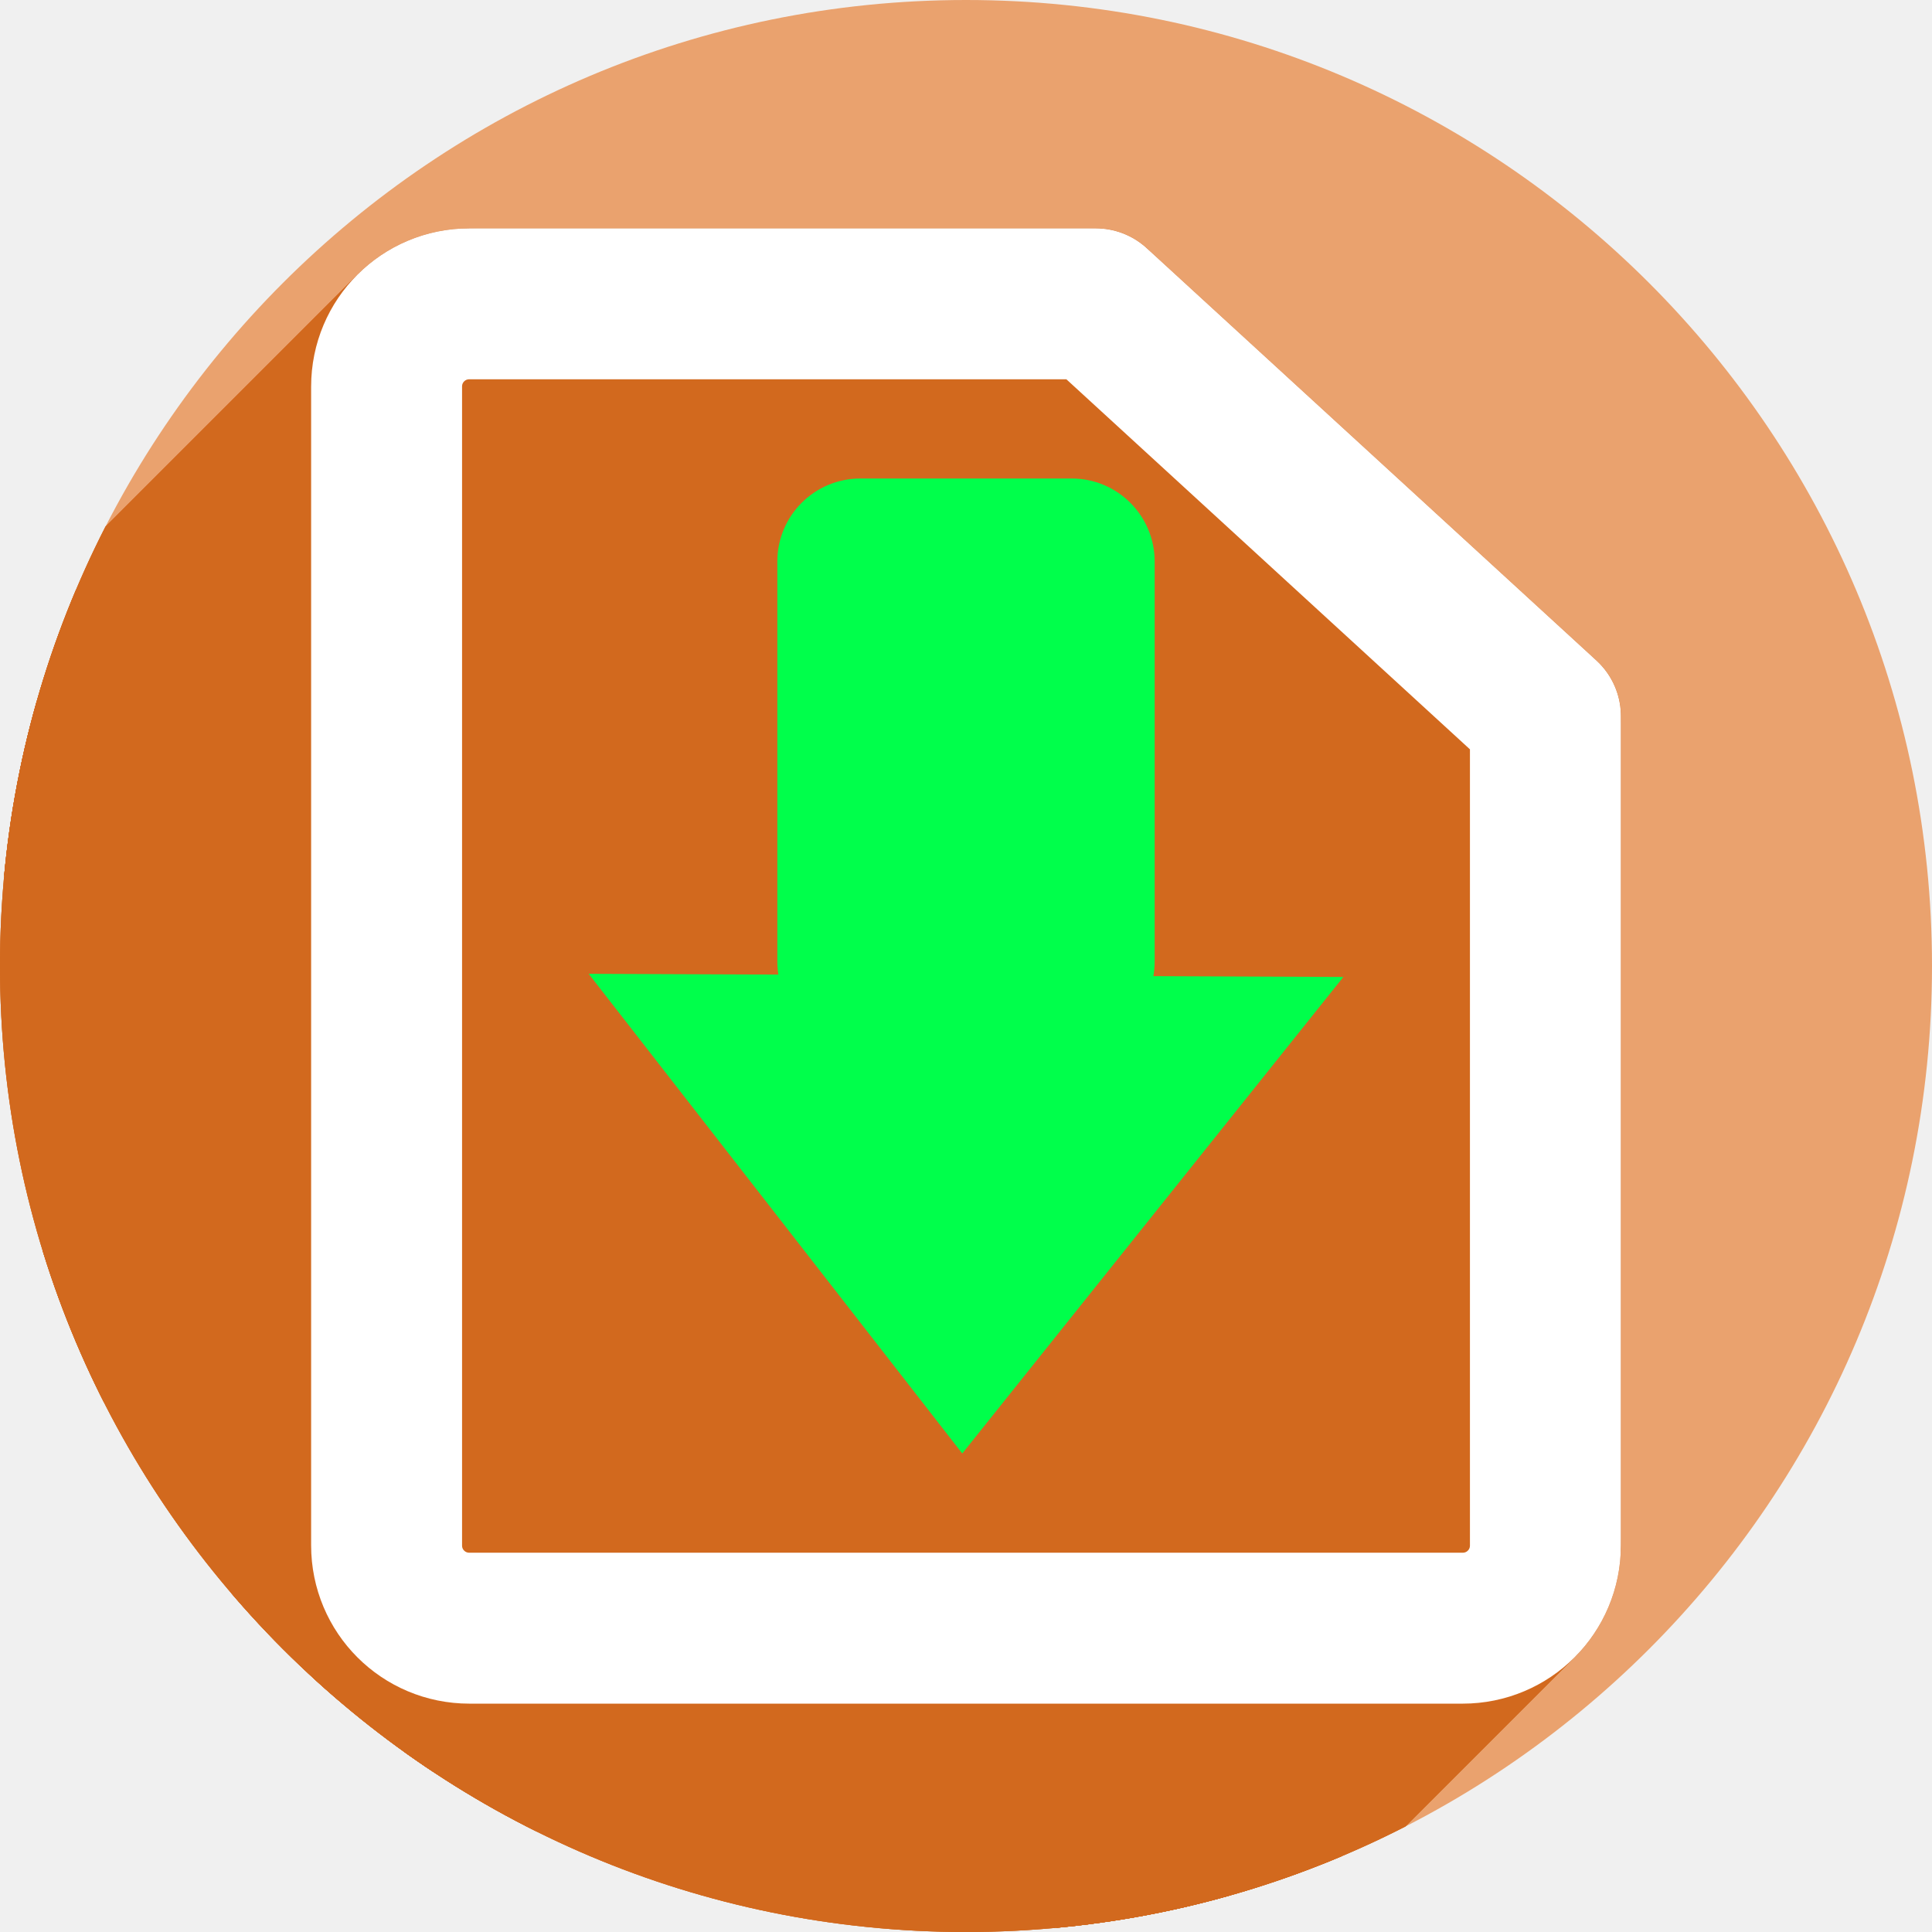
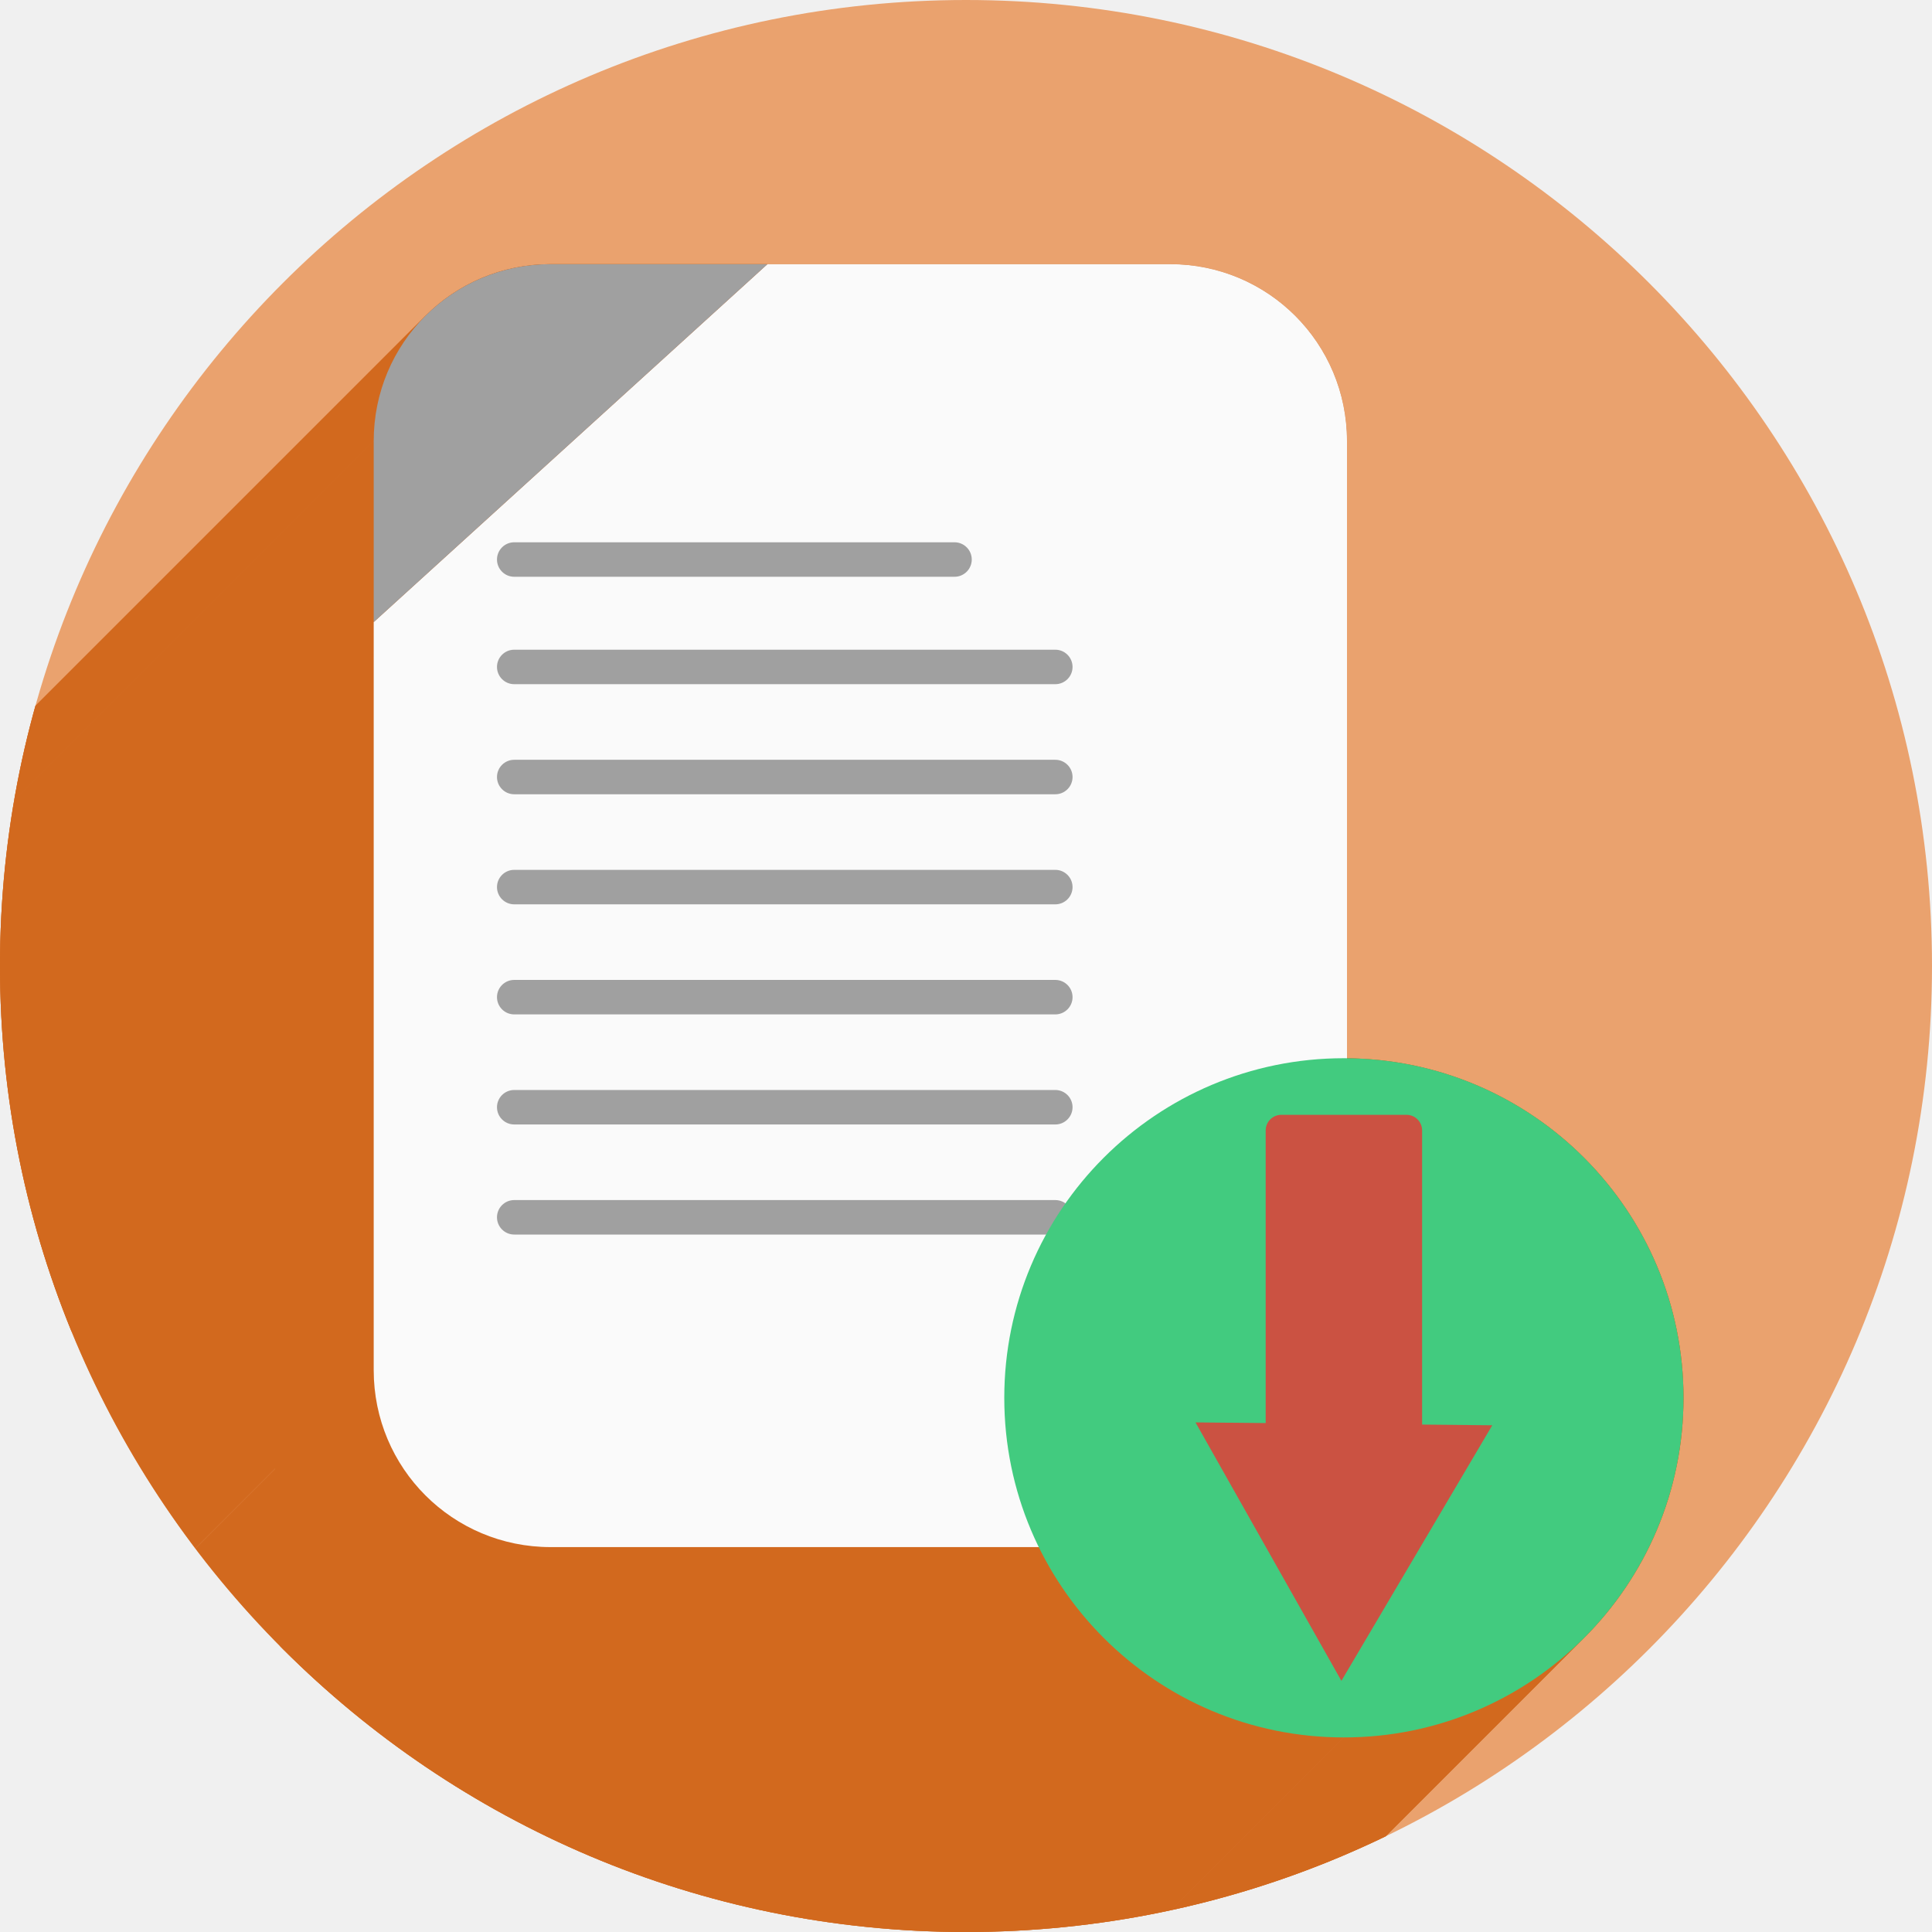
<svg xmlns="http://www.w3.org/2000/svg" version="1.1" id="svg2" viewBox="0 0 256 256" height="256" width="256">
  <defs id="defs4">
    <clipPath clipPathUnits="userSpaceOnUse" id="clipPath4174">
      <circle style="fill:#cc2828;fill-opacity:1;stroke:none;stroke-width:0;stroke-linecap:round;stroke-linejoin:round;stroke-miterlimit:4;stroke-dasharray:none;stroke-opacity:1" id="circle4176" cx="128" cy="924.362" r="128" />
    </clipPath>
    <clipPath clipPathUnits="userSpaceOnUse" id="clipPath4183">
      <circle style="fill:#cc2828;fill-opacity:1;stroke:none;stroke-width:0;stroke-linecap:round;stroke-linejoin:round;stroke-miterlimit:4;stroke-dasharray:none;stroke-opacity:1" id="circle4185" cx="-924.362" cy="128" r="128" transform="matrix(0,-1,1,0,0,0)" />
    </clipPath>
    <clipPath clipPathUnits="userSpaceOnUse" id="clipPath4187">
      <circle style="fill:#cc2828;fill-opacity:1;stroke:none;stroke-width:0;stroke-linecap:round;stroke-linejoin:round;stroke-miterlimit:4;stroke-dasharray:none;stroke-opacity:1" id="circle4189" cx="128" cy="924.362" r="128" />
    </clipPath>
    <clipPath clipPathUnits="userSpaceOnUse" id="clipPath4209">
      <circle style="fill:#cc2828;fill-opacity:1;stroke:none;stroke-width:0;stroke-linecap:round;stroke-linejoin:round;stroke-miterlimit:4;stroke-dasharray:none;stroke-opacity:1" id="circle4211" cx="-924.362" cy="128" r="128" transform="matrix(0,-1,1,0,0,0)" />
    </clipPath>
    <clipPath clipPathUnits="userSpaceOnUse" id="clipPath4213">
      <circle style="fill:#cc2828;fill-opacity:1;stroke:none;stroke-width:0;stroke-linecap:round;stroke-linejoin:round;stroke-miterlimit:4;stroke-dasharray:none;stroke-opacity:1" id="circle4215" cx="128" cy="924.362" r="128" />
    </clipPath>
    <clipPath id="clipPath4381" clipPathUnits="userSpaceOnUse">
      <circle transform="matrix(0.7778034,0.6285076,-0.6285076,0.7778034,0,0)" style="fill:#d83838;fill-opacity:1;stroke:none;stroke-width:0;stroke-linecap:round;stroke-linejoin:round;stroke-miterlimit:4;stroke-dasharray:none;stroke-opacity:1" id="circle4383" cx="686.505" cy="640.498" r="128" />
    </clipPath>
    <clipPath id="clipPath4857" clipPathUnits="userSpaceOnUse">
      <circle style="fill:#68bdff;fill-opacity:1;stroke:none;stroke-width:0;stroke-linecap:round;stroke-linejoin:round;stroke-miterlimit:4;stroke-dasharray:none;stroke-opacity:1" id="circle4859" cx="128" cy="924.362" r="128" />
    </clipPath>
    <clipPath id="clipPath5081" clipPathUnits="userSpaceOnUse">
      <circle transform="scale(-1,1)" r="128" cy="924.362" cx="-127.95" id="circle5083" style="fill:#68bdff;fill-opacity:1;stroke:none;stroke-width:0;stroke-linecap:round;stroke-linejoin:round;stroke-miterlimit:4;stroke-dasharray:none;stroke-opacity:1" />
    </clipPath>
    <clipPath id="clipPath5081-7" clipPathUnits="userSpaceOnUse">
      <circle transform="scale(-1,1)" r="128" cy="924.362" cx="-127.95" id="circle5083-5" style="fill:#68bdff;fill-opacity:1;stroke:none;stroke-width:0;stroke-linecap:round;stroke-linejoin:round;stroke-miterlimit:4;stroke-dasharray:none;stroke-opacity:1" />
    </clipPath>
    <clipPath clipPathUnits="userSpaceOnUse" id="clipPath4286">
      <circle style="fill:#ff7b68;fill-opacity:1;stroke:none;stroke-width:0;stroke-linecap:round;stroke-linejoin:round;stroke-miterlimit:4;stroke-dasharray:none;stroke-opacity:1" id="circle4288" cx="125" cy="927.362" r="128" />
    </clipPath>
    <clipPath id="clipPath4298" clipPathUnits="userSpaceOnUse">
      <circle r="128" cy="924.362" cx="128" id="circle4300" style="fill:#df241d;fill-opacity:1;stroke:none;stroke-width:71;stroke-linecap:butt;stroke-miterlimit:4;stroke-dasharray:none;stroke-opacity:1" />
    </clipPath>
    <clipPath clipPathUnits="userSpaceOnUse" id="clipPath4292">
      <circle r="128" cy="128" cx="-920.639" id="circle4294" style="fill:#df241d;fill-opacity:1;stroke:none;stroke-width:71;stroke-linecap:butt;stroke-miterlimit:4;stroke-dasharray:none;stroke-opacity:1" transform="matrix(0,-1,1,0,0,0)" />
    </clipPath>
    <clipPath id="clipPath4753" clipPathUnits="userSpaceOnUse">
      <circle transform="matrix(0.7748521,-0.6321425,0.6321425,0.7748521,0,0)" r="120.958" cy="798.667" cx="-486.263" id="circle4755" style="fill:#1f9c4a;fill-opacity:1;stroke:none;stroke-width:71;stroke-linecap:butt;stroke-miterlimit:4;stroke-dasharray:none;stroke-opacity:1" />
    </clipPath>
    <clipPath id="clipPath4774" clipPathUnits="userSpaceOnUse">
      <circle transform="matrix(-0.8168822,0.5768045,0.5768045,0.8168822,0,0)" r="120.958" cy="385.718" cx="850.091" id="circle4776" style="fill:#1f9c4a;fill-opacity:1;stroke:none;stroke-width:71;stroke-linecap:butt;stroke-miterlimit:4;stroke-dasharray:none;stroke-opacity:1" />
    </clipPath>
    <clipPath id="clipPath4780" clipPathUnits="userSpaceOnUse">
      <circle transform="matrix(-0.8168822,0.5768045,0.5768045,0.8168822,0,0)" r="120.958" cy="385.718" cx="850.091" id="circle4782" style="fill:#1f9c4a;fill-opacity:1;stroke:none;stroke-width:71;stroke-linecap:butt;stroke-miterlimit:4;stroke-dasharray:none;stroke-opacity:1" />
    </clipPath>
    <clipPath id="clipPath5092" clipPathUnits="userSpaceOnUse">
      <path style="opacity:0.91;fill:#38bae1;fill-opacity:1;stroke:none;stroke-width:0;stroke-linecap:round;stroke-linejoin:round;stroke-miterlimit:4;stroke-dasharray:none;stroke-opacity:1;filter:url(#filter4298)" d="m 10.421,864.272 42.535,-0.091 21.267,-0.046 c 7.245,-0.015 14.491,-0.03 21.736,-0.046 8.395,-10.588 10.292,-15.477 14.085,-17.717 3.793,-2.24 9.482,-1.832 25.46,-1.827 23.366,-0.007 109.606,-0.678 109.606,-0.678 l -0.088,12.152 -0.088,12.152 -0.088,12.152 -0.088,12.152 -0.088,12.152 -0.088,12.152 -0.088,12.152 -0.088,12.152 -0.088,12.152 -0.088,12.152 -0.088,12.152 -0.088,12.152 -0.088,12.152 -0.088,12.152 c 0,0 0.594,8.159 -0.088,12.152 -0.582,3.408 -0.78,7.518 -3.37,9.807 -2.831,2.503 -7.334,1.952 -11.093,2.344 -4.766,0.498 -14.375,0 -14.375,0 l -14.375,0 -14.375,0 -14.375,0 -14.375,0 -14.375,0 -14.375,0 -14.375,0 -14.375,0 -14.375,0 c 0,0 -9.583,0 -14.375,0 -4.792,0 -9.583,0 -14.375,0 -4.792,0 -9.501,0.094 -14.375,0 -4.874,-0.093 -10.854,0.062 -15.031,-0.571 -4.177,-0.633 -7.7,-0.558 -9.968,-2.711 -2.269,-2.154 -2.216,-4.499 -2.972,-7.595 -0.756,-3.095 -0.957,-7.246 -1.189,-10.877 -0.232,-3.631 -0.137,-7.251 -0.205,-10.877 -0.068,-3.626 -0.137,-7.251 -0.205,-10.877 -0.068,-3.626 -0.137,-7.251 -0.205,-10.877 -0.068,-3.626 -0.137,-7.251 -0.205,-10.877 -0.068,-3.626 -0.205,-10.877 -0.205,-10.877 L 12.062,951.284 11.857,940.408 11.652,929.531 11.447,918.655 11.242,907.778 11.037,896.902 10.832,886.025 10.627,875.148 Z" id="path5094" transform="matrix(1.231534,0,0,1.060896,-109.2427,-939.3781)" />
    </clipPath>
    <filter style="color-interpolation-filters:sRGB" id="filter4298">
      <feFlood flood-opacity="0.498" flood-color="rgb(0,0,0)" result="flood" id="feFlood4300" />
      <feComposite in="flood" in2="SourceGraphic" operator="in" result="composite1" id="feComposite4302" />
      <feGaussianBlur in="composite1" stdDeviation="1.6" result="blur" id="feGaussianBlur4304" />
      <feOffset dx="-2.77556e-17" dy="-7.7" result="offset" id="feOffset4306" />
      <feComposite in="SourceGraphic" in2="offset" operator="over" result="composite2" id="feComposite4308" />
    </filter>
    <clipPath id="clipPath4270" clipPathUnits="userSpaceOnUse">
      <path style="opacity:0.91;fill:#38bae1;fill-opacity:1;stroke:#38bae1;stroke-width:0;stroke-linecap:round;stroke-linejoin:round;stroke-miterlimit:4;stroke-dasharray:none;stroke-opacity:0;filter:url(#filter4298)" d="m 10.421,864.272 42.535,-0.091 21.267,-0.046 c 7.245,-0.015 14.491,-0.03 21.736,-0.046 8.395,-10.588 10.292,-15.477 14.085,-17.717 3.793,-2.24 9.482,-1.832 25.46,-1.827 23.366,-0.007 109.606,-0.678 109.606,-0.678 l -0.088,12.152 -0.088,12.152 -0.088,12.152 -0.088,12.152 -0.088,12.152 -0.088,12.152 -0.088,12.152 -0.088,12.152 -0.088,12.152 -0.088,12.152 -0.088,12.152 -0.088,12.152 -0.088,12.152 -0.088,12.152 c 0,0 0.594,8.159 -0.088,12.152 -0.582,3.408 -0.78,7.518 -3.37,9.807 -2.831,2.503 -7.334,1.952 -11.093,2.344 -4.766,0.498 -14.375,0 -14.375,0 l -14.375,0 -14.375,0 -14.375,0 -14.375,0 -14.375,0 -14.375,0 -14.375,0 -14.375,0 -14.375,0 c 0,0 -9.583,0 -14.375,0 -4.792,0 -9.583,0 -14.375,0 -4.792,0 -9.501,0.094 -14.375,0 -4.874,-0.093 -10.854,0.062 -15.031,-0.571 -4.177,-0.633 -7.7,-0.558 -9.968,-2.711 -2.269,-2.154 -2.216,-4.499 -2.972,-7.595 -0.756,-3.095 -0.957,-7.246 -1.189,-10.877 -0.232,-3.631 -0.137,-7.251 -0.205,-10.877 -0.068,-3.626 -0.137,-7.251 -0.205,-10.877 -0.068,-3.626 -0.137,-7.251 -0.205,-10.877 -0.068,-3.626 -0.137,-7.251 -0.205,-10.877 -0.068,-3.626 -0.205,-10.877 -0.205,-10.877 L 12.062,951.284 11.857,940.408 11.652,929.531 11.447,918.655 11.242,907.778 11.037,896.902 10.832,886.025 10.627,875.148 Z" id="path4272" transform="matrix(1.011004,0,0,0.8709223,-1.405919,107.8962)" />
    </clipPath>
    <clipPath id="clipPath5671" clipPathUnits="userSpaceOnUse">
      <circle style="opacity:1;fill:#747474;fill-opacity:1;stroke:none;stroke-width:3.5;stroke-linecap:round;stroke-linejoin:round;stroke-miterlimit:4;stroke-dasharray:none;stroke-opacity:1" id="circle5673" cx="128" cy="924.362" r="128" />
    </clipPath>
    <clipPath id="clipPath6449" clipPathUnits="userSpaceOnUse">
      <path style="opacity:0.935;fill:#38bae1;fill-opacity:1;stroke:none;stroke-width:0;stroke-linecap:round;stroke-linejoin:round;stroke-miterlimit:4;stroke-dasharray:none;stroke-opacity:1;filter:url(#filter4298)" d="m 10.421,864.272 42.535,-0.091 21.267,-0.046 c 7.245,-0.015 14.491,-0.03 21.736,-0.046 8.395,-10.588 10.292,-15.477 14.085,-17.717 3.793,-2.24 9.482,-1.832 25.46,-1.827 23.366,-0.007 109.606,-0.678 109.606,-0.678 l -0.088,12.152 -0.088,12.152 -0.088,12.152 -0.088,12.152 -0.088,12.152 -0.088,12.152 -0.088,12.152 -0.088,12.152 -0.088,12.152 -0.088,12.152 -0.088,12.152 -0.088,12.152 -0.088,12.152 -0.088,12.152 c 0,0 0.594,8.159 -0.088,12.152 -0.582,3.408 -0.78,7.518 -3.37,9.807 -2.831,2.503 -7.334,1.952 -11.093,2.344 -4.766,0.498 -14.375,0 -14.375,0 l -14.375,0 -14.375,0 -14.375,0 -14.375,0 -14.375,0 -14.375,0 -14.375,0 -14.375,0 -14.375,0 c 0,0 -9.583,0 -14.375,0 -4.792,0 -9.583,0 -14.375,0 -4.792,0 -9.501,0.094 -14.375,0 -4.874,-0.093 -10.854,0.062 -15.031,-0.571 -4.177,-0.633 -7.7,-0.558 -9.968,-2.711 -2.269,-2.154 -2.216,-4.499 -2.972,-7.595 -0.756,-3.095 -0.957,-7.246 -1.189,-10.877 -0.232,-3.631 -0.137,-7.251 -0.205,-10.877 -0.068,-3.626 -0.137,-7.251 -0.205,-10.877 -0.068,-3.626 -0.137,-7.251 -0.205,-10.877 -0.068,-3.626 -0.137,-7.251 -0.205,-10.877 -0.068,-3.626 -0.205,-10.877 -0.205,-10.877 L 12.062,951.284 11.857,940.408 11.652,929.531 11.447,918.655 11.242,907.778 11.037,896.902 10.832,886.025 10.627,875.148 Z" id="path6451" transform="matrix(1.011004,0,0,0.8709223,25.15789,106.0695)" />
    </clipPath>
    <clipPath id="clipPath6537" clipPathUnits="userSpaceOnUse">
      <circle style="opacity:1;fill:#dedede;fill-opacity:1;stroke:none;stroke-width:3.5;stroke-linecap:round;stroke-linejoin:round;stroke-miterlimit:4;stroke-dasharray:none;stroke-opacity:1" id="circle6539" cx="128" cy="924.362" r="128" />
    </clipPath>
    <clipPath clipPathUnits="userSpaceOnUse" id="clipPath4361">
      <circle style="opacity:1;fill:#eaa26e;fill-opacity:1;stroke:none;stroke-width:3.5;stroke-linecap:round;stroke-linejoin:round;stroke-miterlimit:4;stroke-dasharray:none;stroke-opacity:1" id="circle4363" cx="128" cy="924.362" r="128" />
    </clipPath>
+     <clipPath clipPathUnits="userSpaceOnUse" id="clipPath1090">
+       <circle r="128" cy="128" cx="128" id="circle1092" style="opacity:1;fill:#eaa26e;fill-opacity:1;stroke:none;stroke-width:3.5;stroke-linecap:round;stroke-linejoin:round;stroke-miterlimit:4;stroke-dasharray:none;stroke-opacity:1" />
+     </clipPath>
  </defs>
  <g transform="translate(0,-796.3622)" id="layer1">
    <circle r="128" cy="924.362" cx="128" id="path5667" style="opacity:1;fill:#eaa26e;fill-opacity:1;stroke:none;stroke-width:3.5;stroke-linecap:round;stroke-linejoin:round;stroke-miterlimit:4;stroke-dasharray:none;stroke-opacity:1" />
    <ellipse style="fill:none;fill-opacity:1;stroke:none;stroke-width:71;stroke-linecap:butt;stroke-miterlimit:4;stroke-dasharray:none;stroke-opacity:1" id="path4172" cx="27.5" cy="837.362" rx="17.5" ry="20" />
    <rect style="opacity:1;fill:none;fill-opacity:1;stroke:none;stroke-width:20;stroke-linecap:round;stroke-linejoin:round;stroke-miterlimit:4;stroke-dasharray:none;stroke-opacity:1" id="rect4193" width="45" height="65" x="100" y="817.362" />
-     <g id="g4258" style="fill:#d2691e;fill-opacity:1;stroke:#d2691e;stroke-opacity:1" clip-path="url(#clipPath4361)">
-       <g id="g4260" style="opacity:1;fill:#d2691e;fill-opacity:1;stroke:#d2691e;stroke-width:20;stroke-linecap:round;stroke-linejoin:round;stroke-miterlimit:4;stroke-dasharray:none;stroke-opacity:1">
-         <path id="path4262" d="M62.194 836.62L145.191 836.62L-208.362 1190.174L-291.36 1190.174Z" style="fill:#d2691e;fill-opacity:1;stroke:#d2691e;stroke-opacity:1" />
-         <path id="path4264" d="M145.191 836.62L204.774 891.254L-148.779 1244.808L-208.362 1190.174Z" style="fill:#d2691e;fill-opacity:1;stroke:#d2691e;stroke-opacity:1" />
-         <path id="path4266" d="M204.774 891.254L204.774 1001.136L-148.779 1354.69L-148.779 1244.808Z" style="fill:#d2691e;fill-opacity:1;stroke:#d2691e;stroke-opacity:1" />
-         <path id="path4268" d="M204.774 1001.136C204.774 1004.174 203.551 1006.916 201.569 1008.899L-151.985 1362.452C-150.002 1360.47 -148.779 1357.728 -148.779 1354.69Z" style="fill:#d2691e;fill-opacity:1;stroke:#d2691e;stroke-opacity:1" />
-         <path id="path4270" d="M201.569 1008.899C199.586 1010.881 196.845 1012.104 193.806 1012.104L-159.747 1365.657C-156.709 1365.657 -153.967 1364.435 -151.985 1362.452Z" style="fill:#d2691e;fill-opacity:1;stroke:#d2691e;stroke-opacity:1" />
-         <path id="path4273" d="M193.806 1012.104L62.194 1012.104L-291.36 1365.657L-159.747 1365.657Z" style="fill:#d2691e;fill-opacity:1;stroke:#d2691e;stroke-opacity:1" />
-         <path id="path4275" d="M62.194 1012.104C56.117 1012.104 51.226 1007.212 51.226 1001.136L-302.328 1354.69C-302.328 1360.766 -297.436 1365.657 -291.36 1365.657Z" style="fill:#d2691e;fill-opacity:1;stroke:#d2691e;stroke-opacity:1" />
-         <path id="path4277" d="M51.226 1001.136L51.226 847.588L-302.328 1201.141L-302.328 1354.69Z" style="fill:#d2691e;fill-opacity:1;stroke:#d2691e;stroke-opacity:1" />
-         <path id="path4279" d="M51.226 847.588C51.226 844.55 52.449 841.808 54.431 839.826L-299.122 1193.379C-301.105 1195.361 -302.328 1198.103 -302.328 1201.141Z" style="fill:#d2691e;fill-opacity:1;stroke:#d2691e;stroke-opacity:1" />
-         <path id="path4281" d="M54.431 839.826C56.414 837.843 59.155 836.62 62.194 836.62L-291.36 1190.174C-294.398 1190.174 -297.14 1191.396 -299.122 1193.379Z" style="fill:#d2691e;fill-opacity:1;stroke:#d2691e;stroke-opacity:1" />
+     <g transform="translate(0,796.3621)" id="g994" clip-path="url(#clipPath1090)" style="fill:#d2691e;fill-opacity:1">
+       <g id="g991" style="fill:#d2691e;fill-opacity:1;stroke:none;stroke-width:1.172;stroke-opacity:1">
+         <path id="path963" d="m 72.965,35 c -6.495,0 -12.356,2.614 -16.594,6.852 L -85.051,183.274 c 4.238,-4.238 10.099,-6.852 16.594,-6.852 z" style="fill:#d2691e;fill-opacity:1" />
+         <path id="path965" d="m 56.371,41.852 c -4.239,4.239 -6.853,10.101 -6.853,16.597 L -91.904,199.871 c 0,-6.496 2.615,-12.358 6.853,-16.597 z" style="fill:#d2691e;fill-opacity:1" />
+         <path id="path967" d="M 49.518,58.449 V 82.43 L -91.904,223.851 v -23.98 z" style="fill:#d2691e;fill-opacity:1" />
+         <path id="path969" d="M 49.518,82.43 V 181.551 L -91.904,322.972 v -99.121 z" style="fill:#d2691e;fill-opacity:1" />
+         <path id="path971" d="M 49.518,181.551 C 49.518,194.541 59.975,205 72.965,205 L -68.457,346.421 c -12.99,0 -23.447,-10.459 -23.447,-23.449 z" style="fill:#d2691e;fill-opacity:1" />
+         <path id="path973" d="M 72.965,205 H 139.34 L -2.082,346.421 H -68.457 Z" style="fill:#d2691e;fill-opacity:1" />
+         <path id="path975" d="m 139.34,205 c 5.427,12.828 17.75,23.053 38.732,25.221 L 36.651,371.642 C 15.668,369.474 3.346,359.25 -2.082,346.421 Z" style="fill:#d2691e;fill-opacity:1" />
+         <path id="path977" d="m 178.072,230.221 c 12.426,0 23.676,-5.037 31.82,-13.18 L 68.471,358.462 c -8.143,8.143 -19.393,13.18 -31.82,13.18 z" style="fill:#d2691e;fill-opacity:1" />
+         <path id="path979" d="m 209.892,217.041 c 8.143,-8.143 13.18,-19.393 13.18,-31.82 L 81.651,326.642 c -1e-5,12.426 -5.037,23.676 -13.18,31.82 z" style="fill:#d2691e;fill-opacity:1" />
+         <path id="path981" d="m 223.072,185.221 c 0,-24.715 -19.927,-44.769 -44.59,-44.99 L 37.061,281.652 c 24.663,0.221 44.59,20.275 44.59,44.99 z" style="fill:#d2691e;fill-opacity:1" />
+         <path id="path983" d="M 178.482,140.23 V 58.449 L 37.061,199.871 v 81.781 z" style="fill:#d2691e;fill-opacity:1" />
+         <path id="path985" d="M 178.482,58.449 C 178.482,45.459 168.025,35 155.035,35 L 13.614,176.421 c 12.99,0 23.447,10.459 23.447,23.449 z" style="fill:#d2691e;fill-opacity:1" />
+         <path id="path987" d="M 155.035,35 H 101.689 L -39.732,176.421 h 53.346 z" style="fill:#d2691e;fill-opacity:1" />
+         <path id="path989" d="M 101.689,35 H 72.965 L -68.457,176.421 h 28.725 z" style="fill:#d2691e;fill-opacity:1" />
      </g>
-       <path id="rect8245" d="m 62.194,836.62 82.998,0 59.583,54.634 0,109.882 c 0,6.076 -4.892,10.968 -10.968,10.968 l -131.613,0 c -6.076,0 -10.968,-4.892 -10.968,-10.968 l 0,-153.548 c 0,-6.076 4.892,-10.968 10.968,-10.968 z" style="opacity:1;fill:#d2691e;fill-opacity:1;stroke:#d2691e;stroke-width:20;stroke-linecap:round;stroke-linejoin:round;stroke-miterlimit:4;stroke-dasharray:none;stroke-opacity:1" />
+       <path id="path882" d="M 72.965,35 C 59.975,35 49.518,45.459 49.518,58.449 V 82.43 181.551 C 49.518,194.541 59.975,205 72.965,205 h 66.375 c 5.427,12.828 17.75,23.053 38.732,25.221 24.853,0 45,-20.147 45,-45 0,-24.715 -19.927,-44.769 -44.59,-44.99 V 58.449 C 178.482,45.459 168.025,35 155.035,35 h -53.346 z" style="fill:#d2691e;fill-opacity:1;stroke:none;stroke-width:1.172;stroke-opacity:1" />
    </g>
-     <rect transform="scale(1,-1)" ry="11" y="-934.766" x="103" height="75" width="50" id="rect4149" style="fill:#00ff4b;fill-opacity:1" />
-     <path transform="matrix(1.439463,-0.513187,-0.7015211,-1.053017,565.0457,1928.108)" d="m 101.587,902.718 2.01,-31.16 2.01,-31.16 25.981,17.32 25.981,17.321 -27.99,13.84 z" id="path4151" style="fill:#00ff4b;fill-opacity:1" />
-     <path style="opacity:1;fill:none;fill-opacity:1;stroke:#ffffff;stroke-width:20;stroke-linecap:round;stroke-linejoin:round;stroke-miterlimit:4;stroke-dasharray:none;stroke-opacity:1" d="m 62.194,836.62 82.998,0 59.583,54.634 0,109.882 c 0,6.076 -4.892,10.968 -10.968,10.968 l -131.613,0 c -6.076,0 -10.968,-4.892 -10.968,-10.968 l 0,-153.548 c 0,-6.076 4.892,-10.968 10.968,-10.968 z" id="path4192" />
+     <path style="fill:#fafafa;fill-opacity:1;stroke:none;stroke-width:1.172;stroke-opacity:1" d="m 101.69,831.362 h 53.345 c 12.99,0 23.448,10.458 23.448,23.448 v 123.103 c 0,12.99 -10.458,23.448 -23.448,23.448 H 72.966 c -12.99,0 -23.448,-10.458 -23.448,-23.448 v -99.122 z" id="path1127" />
+     <path style="fill:#a0a0a0;fill-opacity:1;stroke:none;stroke-width:1.172;stroke-opacity:1" d="m 101.69,831.362 -52.172,47.43 v -23.982 c 0,-12.99 10.458,-23.448 23.448,-23.448 z" id="rect1061" />
+     <g id="g4849" transform="matrix(1.172414,0,0,1.172414,-32.55172,-162.0969)">
+       <rect ry="1.948" y="878.798" x="83.934" height="3.897" width="53.658" id="rect4828" style="fill:#a0a0a0;fill-opacity:1;stroke:none;stroke-width:0.931;stroke-opacity:1" />
+       <rect ry="1.948" y="890.938" x="83.934" height="3.897" width="65.049" id="rect4830" style="fill:#a0a0a0;fill-opacity:1;stroke:none;stroke-opacity:1" />
+       <rect style="fill:#a0a0a0;fill-opacity:1;stroke:none;stroke-opacity:1" id="rect4832" width="65.049" height="3.897" x="83.934" y="953.14" ry="1.948" />
+       <rect ry="1.948" y="940.699" x="83.934" height="3.897" width="65.049" id="rect4834" style="fill:#a0a0a0;fill-opacity:1;stroke:none;stroke-opacity:1" />
+       <rect style="fill:#a0a0a0;fill-opacity:1;stroke:none;stroke-opacity:1" id="rect4836" width="65.049" height="3.897" x="83.934" y="928.259" ry="1.948" />
+       <rect ry="1.948" y="915.819" x="83.934" height="3.897" width="65.049" id="rect4838" style="fill:#a0a0a0;fill-opacity:1;stroke:none;stroke-opacity:1" />
+       <rect style="fill:#a0a0a0;fill-opacity:1;stroke:none;stroke-opacity:1" id="rect4840" width="65.049" height="3.897" x="83.934" y="903.379" ry="1.948" />
+     </g>
+     <circle style="fill:#42cb7f;fill-opacity:1;stroke:none;stroke-width:1.236;stroke-opacity:1" id="path4863" cx="178.072" cy="981.582" r="45" />
+     <g id="g4871" transform="matrix(0,1.063785,1.063785,0,-871.3695,789.4225)" style="fill:#cb5242;fill-opacity:1">
+       <rect ry="1.948" y="976.775" x="145.386" height="19.485" width="40.768" id="rect4865" style="fill:#cb5242;fill-opacity:1;stroke:none;stroke-opacity:1" />
+       <path transform="scale(-1,1)" d="m -184.056,1004.999 -15.917,-9.396 -15.917,-9.396 16.095,-9.086 16.096,-9.086 -0.179,18.482 z" id="path4867" style="fill:#cb5242;fill-opacity:1;stroke:none;stroke-opacity:1" />
+     </g>
  </g>
</svg>
